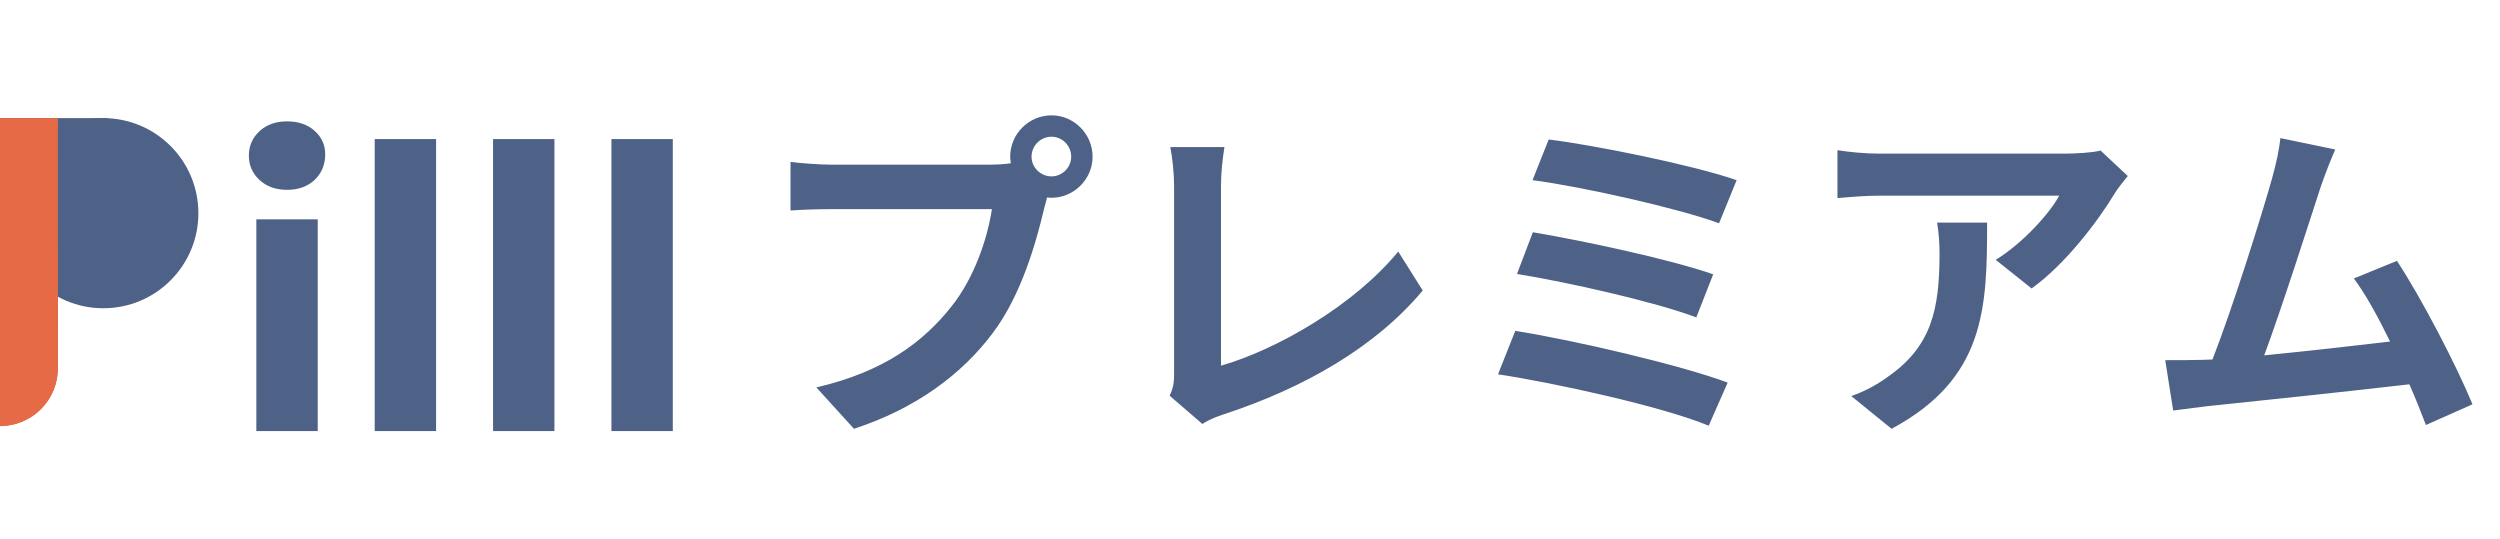
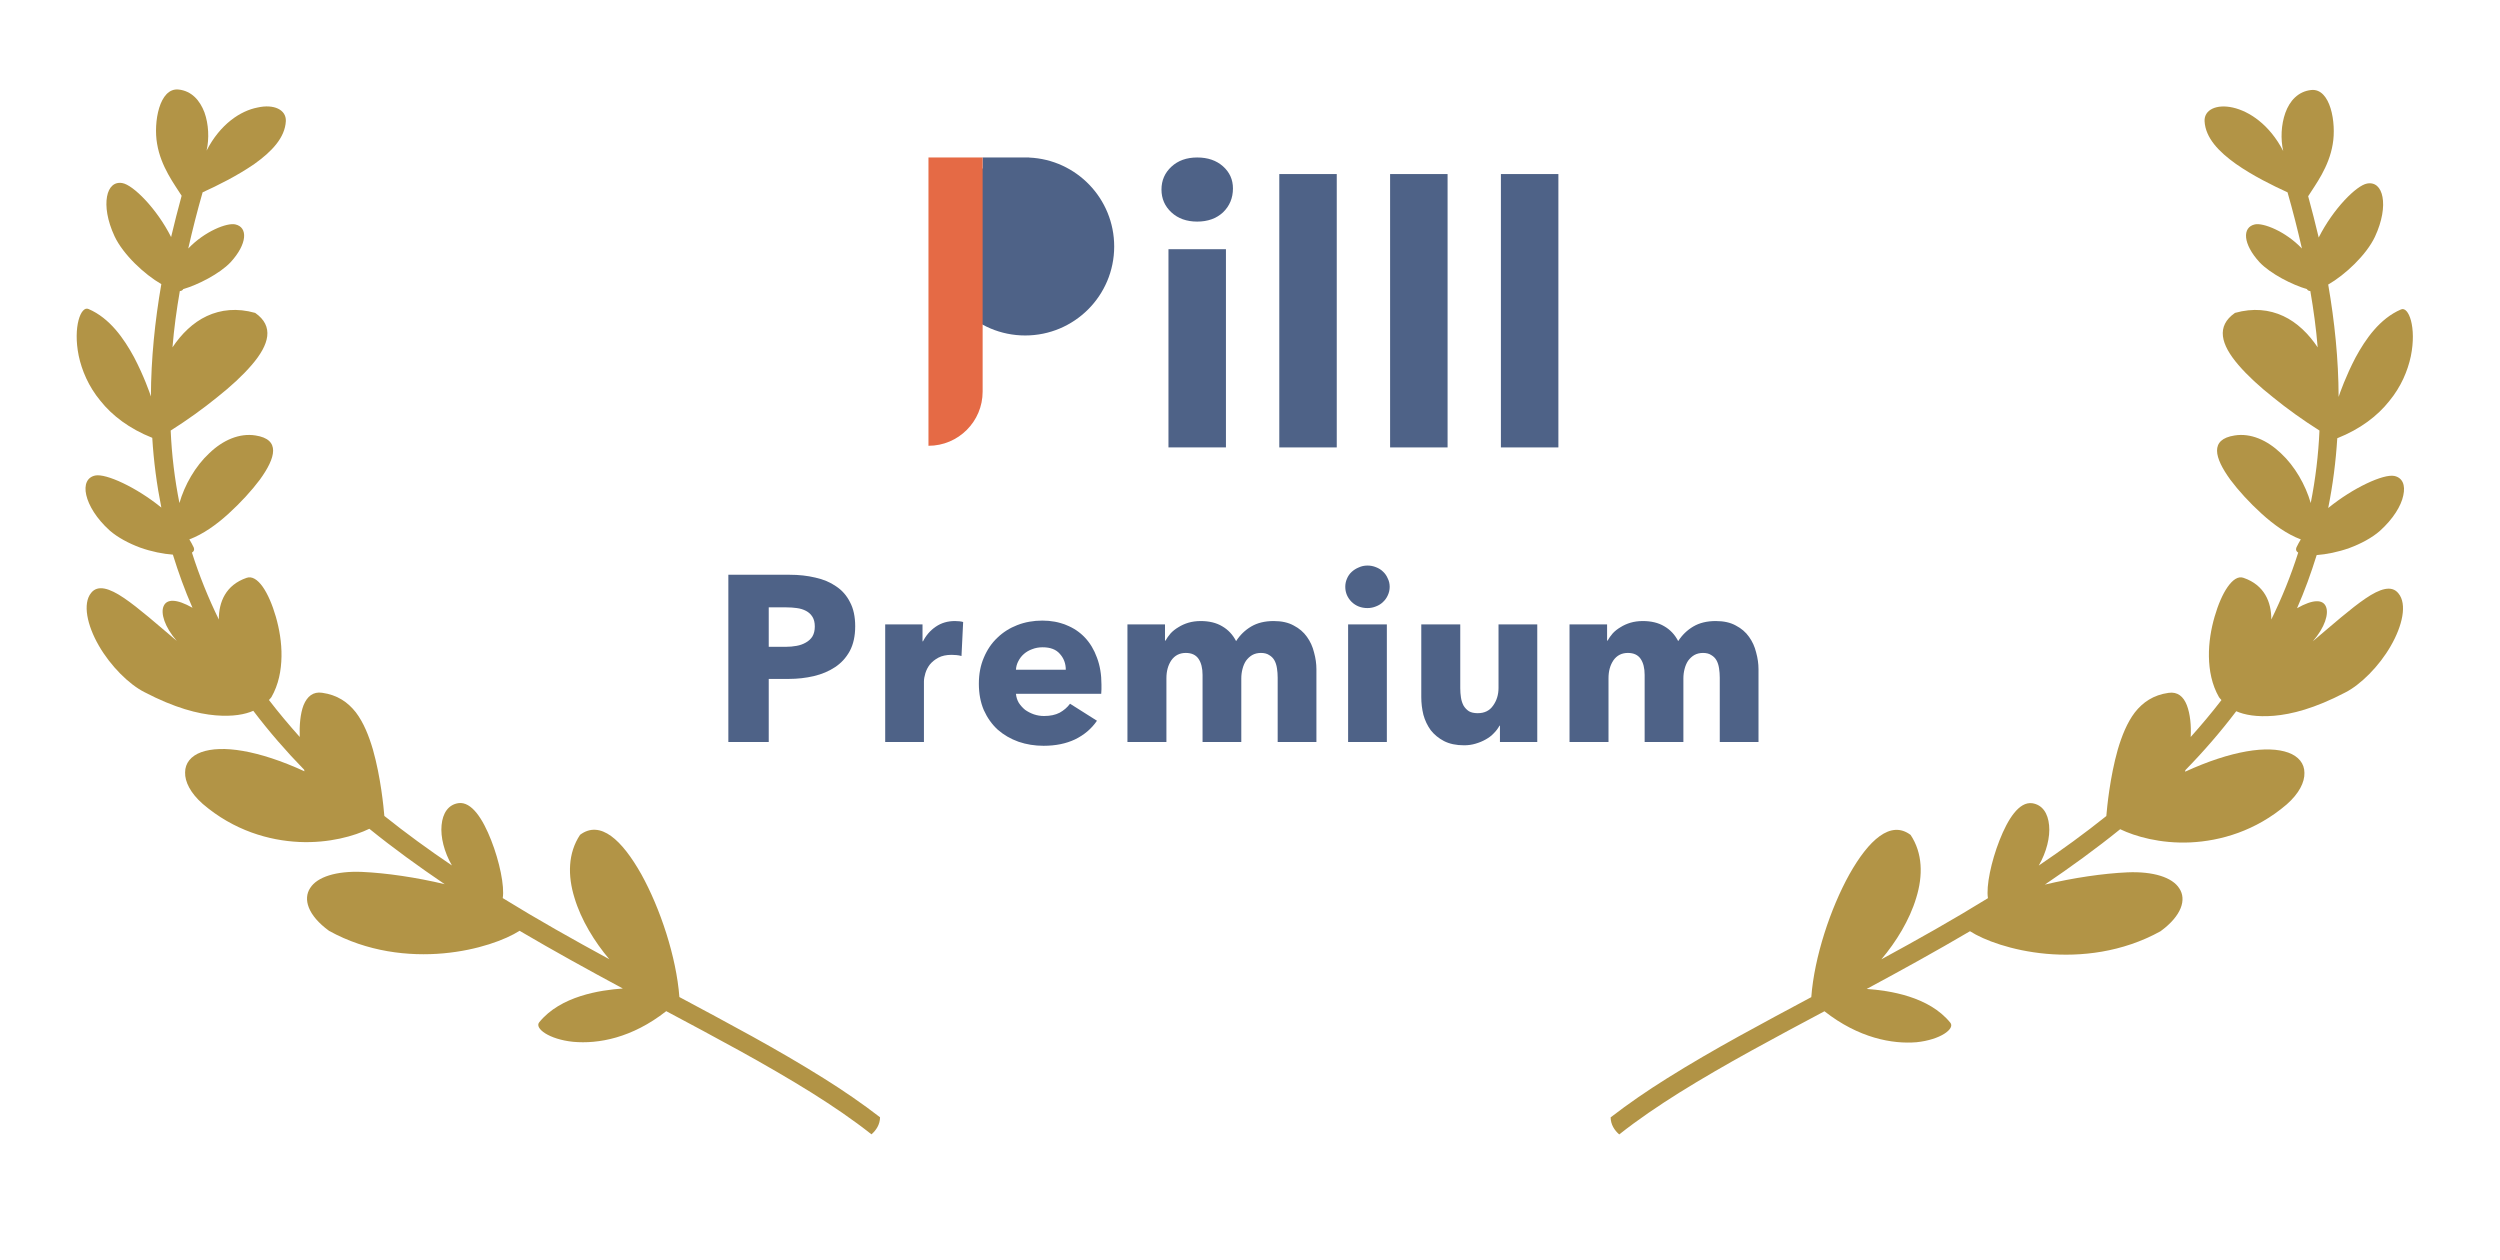
- <svg xmlns="http://www.w3.org/2000/svg" width="116" height="25" viewBox="0 0 116 25" fill="none">
-   <circle cx="4.794" cy="9.892" r="4.411" fill="#4E6287" />
-   <rect x="2.685" y="5.481" width="2.301" height="2.301" fill="#4E6287" />
-   <path d="M0 5.482H2.685V17.085C2.685 18.568 1.483 19.77 0 19.77V5.482Z" fill="url(#paint0_linear)" />
-   <path d="M0 5.482H2.685V17.085C2.685 18.568 1.483 19.77 0 19.77V5.482Z" fill="#E56A45" />
-   <path d="M11.894 10.177H14.743V20H11.894V10.177ZM13.319 8.808C12.795 8.808 12.369 8.655 12.04 8.351C11.712 8.047 11.547 7.669 11.547 7.219C11.547 6.769 11.712 6.391 12.04 6.087C12.369 5.783 12.795 5.631 13.319 5.631C13.842 5.631 14.268 5.777 14.597 6.069C14.925 6.361 15.09 6.726 15.09 7.164C15.09 7.639 14.925 8.035 14.597 8.351C14.268 8.655 13.842 8.808 13.319 8.808ZM17.386 6.452H20.235V20H17.386V6.452ZM22.878 6.452H25.726V20H22.878V6.452ZM28.37 6.452H31.218V20H28.37V6.452Z" fill="#4E6287" />
-   <path d="M47.864 7.272C47.864 6.76 48.28 6.344 48.792 6.344C49.288 6.344 49.704 6.76 49.704 7.272C49.704 7.768 49.288 8.184 48.792 8.184C48.28 8.184 47.864 7.768 47.864 7.272ZM46.872 7.272C46.872 7.384 46.888 7.48 46.904 7.576C46.568 7.624 46.216 7.64 45.992 7.64H38.584C38.056 7.64 37.144 7.576 36.68 7.512V9.768C37.08 9.736 37.848 9.704 38.584 9.704H46.024C45.816 11.08 45.208 12.888 44.152 14.216C42.856 15.848 41.048 17.24 37.88 17.976L39.624 19.896C42.472 18.968 44.616 17.384 46.056 15.464C47.4 13.688 48.088 11.208 48.456 9.64C48.504 9.496 48.536 9.336 48.584 9.16C48.648 9.176 48.728 9.176 48.792 9.176C49.832 9.176 50.696 8.312 50.696 7.272C50.696 6.216 49.832 5.352 48.792 5.352C47.736 5.352 46.872 6.216 46.872 7.272ZM54.27 18.36L55.79 19.672C56.158 19.432 56.51 19.32 56.734 19.24C60.51 18.008 63.822 16.104 66.014 13.48L64.878 11.672C62.83 14.168 59.262 16.216 56.654 16.968V8.648C56.654 8.024 56.718 7.448 56.814 6.824H54.302C54.398 7.288 54.478 8.04 54.478 8.648V17.32C54.478 17.688 54.462 17.96 54.27 18.36ZM71.86 6.472L71.108 8.36C73.364 8.648 77.908 9.672 79.764 10.36L80.58 8.36C78.564 7.656 73.956 6.728 71.86 6.472ZM71.124 10.776L70.388 12.712C72.772 13.096 76.868 14.024 78.708 14.728L79.492 12.728C77.476 12.024 73.412 11.16 71.124 10.776ZM70.308 15.352L69.508 17.368C72.068 17.752 77.124 18.856 79.284 19.752L80.164 17.752C77.972 16.936 73.044 15.784 70.308 15.352ZM98.73 8.168L97.466 6.984C97.162 7.08 96.282 7.128 95.834 7.128H87.21C86.538 7.128 85.866 7.064 85.258 6.968V9.192C86.01 9.128 86.538 9.08 87.21 9.08H95.546C95.13 9.864 93.882 11.272 92.602 12.056L94.266 13.384C95.834 12.264 97.354 10.248 98.106 9C98.25 8.76 98.554 8.376 98.73 8.168ZM92.202 10.328H89.882C89.962 10.84 89.994 11.272 89.994 11.768C89.994 14.392 89.61 16.088 87.578 17.496C86.986 17.928 86.41 18.2 85.898 18.376L87.77 19.896C92.122 17.56 92.202 14.296 92.202 10.328ZM108.355 6.936L105.811 6.408C105.747 6.952 105.651 7.448 105.427 8.264C104.963 9.928 103.587 14.312 102.659 16.68C102.515 16.68 102.355 16.696 102.227 16.696C101.699 16.712 101.011 16.712 100.467 16.712L100.835 19.048C101.347 18.984 101.939 18.904 102.339 18.856C104.355 18.648 109.203 18.136 111.795 17.832C112.099 18.52 112.355 19.176 112.563 19.72L114.723 18.76C113.987 16.968 112.355 13.832 111.219 12.104L109.219 12.92C109.747 13.624 110.339 14.696 110.899 15.848C109.283 16.04 107.011 16.296 105.059 16.488C105.859 14.344 107.155 10.28 107.667 8.712C107.907 8.008 108.147 7.416 108.355 6.936Z" fill="#4E6287" />
-   <defs>
-     <linearGradient id="paint0_linear" x1="1.342" y1="5.482" x2="1.342" y2="19.77" gradientUnits="userSpaceOnUse">
-       <stop stop-color="#4E6287" />
-       <stop offset="1" stop-color="#E56A45" />
-     </linearGradient>
-   </defs>
+ <svg xmlns="http://www.w3.org/2000/svg" width="127" height="64" viewBox="0 0 127 64" fill="none">
+   <path d="M33.845 51.367C36.341 52.699 38.851 54.028 41.238 55.515C42.287 56.175 43.313 56.866 44.27 57.624C44.507 57.419 44.703 57.126 44.706 56.757C43.786 56.047 42.835 55.397 41.849 54.78C39.459 53.28 36.981 51.973 34.513 50.65C34.358 48.606 33.541 46.147 32.577 44.409C31.599 42.673 30.498 41.641 29.468 42.408C28.85 43.335 28.834 44.483 29.183 45.607C29.518 46.733 30.209 47.852 30.953 48.729C29.118 47.731 27.308 46.714 25.539 45.623C25.638 45.019 25.374 43.757 24.953 42.687C24.529 41.603 23.959 40.709 23.29 40.799C22.769 40.878 22.489 41.309 22.432 41.918C22.373 42.515 22.563 43.285 22.957 43.965C21.774 43.165 20.627 42.332 19.525 41.45C19.488 41.006 19.342 39.478 18.944 38.077C18.739 37.377 18.469 36.702 18.076 36.186C17.67 35.671 17.139 35.301 16.366 35.193C15.902 35.124 15.604 35.381 15.421 35.822C15.252 36.261 15.206 36.855 15.226 37.438C14.68 36.825 14.16 36.208 13.662 35.56C13.708 35.511 13.754 35.462 13.787 35.416C14.154 34.778 14.288 34.06 14.3 33.349C14.312 32.638 14.188 31.938 14.012 31.328C13.836 30.719 13.603 30.174 13.347 29.81C13.091 29.447 12.796 29.253 12.526 29.355C11.466 29.719 11.112 30.586 11.117 31.471C10.582 30.379 10.12 29.234 9.751 28.073C9.85 28.015 9.889 27.926 9.842 27.812C9.776 27.673 9.695 27.524 9.618 27.401C10.313 27.142 10.995 26.654 11.609 26.096C12.223 25.538 12.786 24.921 13.197 24.372C14.013 23.247 14.26 22.317 12.978 22.121C12.16 21.992 11.32 22.358 10.629 23.026C9.922 23.682 9.378 24.636 9.115 25.555C8.874 24.343 8.723 23.103 8.671 21.872C9.51 21.342 10.312 20.765 11.02 20.19C11.73 19.629 12.331 19.073 12.786 18.543C13.685 17.499 13.932 16.569 12.963 15.895C12.04 15.635 11.22 15.726 10.51 16.055C9.801 16.385 9.217 16.964 8.762 17.645C8.84 16.69 8.972 15.727 9.135 14.785C9.217 14.784 9.279 14.746 9.309 14.686C10.04 14.475 11.16 13.91 11.714 13.322C12.565 12.395 12.607 11.542 11.951 11.399C11.537 11.308 10.407 11.739 9.563 12.624C9.779 11.673 10.021 10.717 10.293 9.77C11.029 9.436 12.063 8.926 12.93 8.324C13.795 7.708 14.479 7.001 14.521 6.149C14.543 5.573 13.914 5.274 13.084 5.462C12.222 5.627 11.189 6.3 10.495 7.649C10.634 7.039 10.601 6.308 10.385 5.706C10.156 5.106 9.741 4.62 9.071 4.548C8.093 4.447 7.789 6.218 7.98 7.302C8.172 8.468 8.865 9.367 9.227 9.944C9.035 10.646 8.857 11.345 8.692 12.042C7.954 10.578 6.759 9.398 6.221 9.302C5.81 9.225 5.528 9.492 5.437 9.986C5.346 10.479 5.445 11.197 5.82 12.003C6.259 12.934 7.341 13.943 8.195 14.433C7.869 16.316 7.673 18.232 7.666 20.141C7.605 19.947 7.303 19.087 6.806 18.139C6.299 17.206 5.58 16.161 4.498 15.698C4.11 15.521 3.698 16.602 3.999 18.076C4.156 18.811 4.491 19.624 5.101 20.361C5.7 21.114 6.571 21.779 7.735 22.241C7.807 23.428 7.962 24.613 8.196 25.785C6.915 24.743 5.38 24.046 4.838 24.156C4.428 24.242 4.26 24.612 4.382 25.149C4.502 25.673 4.894 26.34 5.578 26.955C5.983 27.306 6.542 27.603 7.114 27.816C7.7 28.026 8.295 28.139 8.782 28.176C9.067 29.093 9.389 29.99 9.779 30.875C8.956 30.407 8.466 30.425 8.311 30.794C8.154 31.148 8.36 31.848 8.978 32.556C7.964 31.7 7.054 30.892 6.306 30.384C5.558 29.875 4.964 29.694 4.628 30.121C4.189 30.662 4.425 31.765 5.017 32.792C5.612 33.832 6.558 34.769 7.34 35.162C8.881 35.967 10.057 36.264 10.947 36.339C11.838 36.413 12.447 36.292 12.867 36.109C13.671 37.167 14.531 38.16 15.451 39.102L15.465 39.181C14.287 38.639 13.241 38.306 12.35 38.149C11.459 37.993 10.738 38.025 10.222 38.211C9.707 38.397 9.401 38.765 9.403 39.241C9.389 39.707 9.669 40.285 10.302 40.841C11.885 42.197 13.673 42.7 15.194 42.772C16.728 42.842 18.005 42.467 18.763 42.102C19.994 43.098 21.282 44.029 22.59 44.916C21.145 44.571 19.625 44.348 18.395 44.293C17.083 44.238 16.11 44.546 15.757 45.112C15.389 45.668 15.631 46.497 16.716 47.287C18.66 48.362 20.771 48.589 22.524 48.43C24.279 48.271 25.692 47.735 26.394 47.284C28.122 48.301 29.884 49.272 31.64 50.216C30.489 50.296 28.472 50.597 27.392 51.933C27.143 52.236 27.887 52.799 29.116 52.924C30.384 53.041 32.099 52.738 33.845 51.367Z" fill="#B29446" />
+   <path d="M92.682 51.372C90.185 52.704 87.675 54.033 85.288 55.52C84.24 56.18 83.213 56.871 82.257 57.629C82.019 57.424 81.824 57.13 81.82 56.762C82.741 56.052 83.691 55.402 84.677 54.785C87.067 53.285 89.546 51.978 92.013 50.655C92.168 48.611 92.985 46.152 93.95 44.414C94.928 42.678 96.041 41.648 97.058 42.413C97.676 43.34 97.693 44.488 97.344 45.612C97.008 46.738 96.317 47.857 95.573 48.734C97.408 47.736 99.219 46.719 100.988 45.627C100.888 45.024 101.152 43.762 101.574 42.692C101.998 41.608 102.567 40.714 103.236 40.804C103.757 40.883 104.037 41.313 104.094 41.923C104.154 42.52 103.963 43.29 103.569 43.97C104.752 43.17 105.9 42.337 107.001 41.455C107.038 41.011 107.184 39.483 107.582 38.082C107.788 37.382 108.057 36.707 108.45 36.191C108.856 35.676 109.387 35.306 110.161 35.197C110.625 35.129 110.922 35.386 111.092 35.825C111.261 36.264 111.32 36.86 111.287 37.44C111.833 36.828 112.353 36.211 112.851 35.563C112.805 35.514 112.759 35.465 112.726 35.418C112.359 34.781 112.225 34.062 112.213 33.352C112.201 32.641 112.325 31.94 112.501 31.331C112.677 30.721 112.91 30.176 113.166 29.813C113.422 29.449 113.704 29.253 113.973 29.355C115.033 29.719 115.388 30.586 115.382 31.471C115.918 30.38 116.38 29.235 116.749 28.073C116.65 28.015 116.611 27.926 116.658 27.812C116.724 27.673 116.805 27.524 116.881 27.401C116.187 27.143 115.505 26.654 114.891 26.096C114.276 25.538 113.713 24.921 113.303 24.372C112.487 23.247 112.24 22.317 113.522 22.121C114.34 21.992 115.166 22.356 115.871 23.026C116.578 23.682 117.122 24.636 117.385 25.555C117.626 24.344 117.776 23.103 117.829 21.872C116.99 21.342 116.187 20.765 115.48 20.19C114.77 19.629 114.169 19.073 113.714 18.543C112.815 17.499 112.568 16.57 113.537 15.895C114.46 15.636 115.28 15.726 115.99 16.055C116.699 16.385 117.282 16.965 117.738 17.645C117.66 16.691 117.528 15.727 117.365 14.785C117.283 14.784 117.221 14.746 117.191 14.686C116.46 14.476 115.34 13.91 114.785 13.322C113.934 12.395 113.893 11.543 114.549 11.399C114.962 11.309 116.093 11.74 116.937 12.624C116.721 11.673 116.478 10.717 116.207 9.77C115.471 9.436 114.436 8.926 113.583 8.326C112.718 7.71 112.034 7.004 111.992 6.151C111.97 5.575 112.599 5.277 113.429 5.464C114.26 5.652 115.293 6.324 115.987 7.673C115.848 7.063 115.881 6.333 116.097 5.73C116.313 5.128 116.74 4.644 117.411 4.572C118.388 4.472 118.693 6.243 118.502 7.326C118.31 8.492 117.617 9.392 117.255 9.968C117.446 10.67 117.625 11.369 117.79 12.066C118.528 10.602 119.709 9.42 120.247 9.324C120.658 9.247 120.94 9.514 121.031 10.008C121.123 10.501 121.023 11.219 120.648 12.025C120.21 12.956 119.127 13.965 118.273 14.455C118.599 16.338 118.796 18.254 118.802 20.163C118.864 19.969 119.166 19.109 119.662 18.161C120.169 17.228 120.888 16.183 121.971 15.72C122.358 15.543 122.771 16.624 122.47 18.097C122.313 18.833 121.978 19.646 121.368 20.383C120.769 21.136 119.898 21.8 118.733 22.263C118.661 23.45 118.507 24.635 118.273 25.807C119.553 24.765 121.088 24.068 121.631 24.178C122.041 24.264 122.208 24.634 122.086 25.171C121.98 25.697 121.575 26.362 120.89 26.977C120.486 27.328 119.926 27.625 119.354 27.837C118.769 28.048 118.173 28.161 117.687 28.198C117.402 29.115 117.079 30.012 116.69 30.897C117.513 30.429 118.003 30.448 118.157 30.815C118.314 31.17 118.109 31.87 117.49 32.578C118.505 31.722 119.415 30.915 120.163 30.406C120.91 29.897 121.504 29.716 121.84 30.143C122.293 30.686 122.044 31.787 121.451 32.814C120.857 33.853 119.91 34.791 119.128 35.184C117.588 35.989 116.411 36.286 115.521 36.361C114.63 36.435 114.021 36.314 113.601 36.131C112.798 37.189 111.937 38.182 111.017 39.123L111.003 39.203C112.182 38.661 113.228 38.328 114.119 38.171C115.01 38.015 115.731 38.047 116.246 38.233C116.762 38.419 117.067 38.787 117.065 39.263C117.079 39.729 116.799 40.307 116.166 40.863C114.584 42.219 112.796 42.721 111.275 42.794C109.741 42.864 108.464 42.489 107.705 42.124C106.474 43.12 105.186 44.051 103.878 44.938C105.324 44.593 106.843 44.37 108.073 44.315C109.385 44.26 110.359 44.568 110.711 45.134C111.08 45.69 110.837 46.519 109.752 47.309C107.808 48.384 105.698 48.611 103.944 48.452C102.19 48.292 100.776 47.757 100.075 47.306C98.346 48.323 96.585 49.294 94.828 50.238C95.979 50.318 97.996 50.619 99.077 51.955C99.325 52.257 98.581 52.821 97.353 52.946C96.143 53.045 94.428 52.743 92.682 51.372Z" fill="#B29446" />
+   <path fill-rule="evenodd" clip-rule="evenodd" d="M52.08 17.042C54.577 17.042 56.601 15.018 56.601 12.521C56.601 10.09 54.683 8.107 52.277 8.004V8H52.08H49.918V8.55C48.513 9.316 47.559 10.807 47.559 12.521C47.559 15.018 49.583 17.042 52.08 17.042Z" fill="#4E6287" />
+   <path d="M47.166 8H49.918V19.894C49.918 21.414 48.686 22.646 47.166 22.646V8Z" fill="#E56A45" />
+   <path d="M59.358 12.66H62.278V22.729H59.358V12.66ZM60.818 11.257C60.282 11.257 59.845 11.101 59.508 10.789C59.171 10.477 59.003 10.09 59.003 9.628C59.003 9.167 59.171 8.78 59.508 8.468C59.845 8.156 60.282 8 60.818 8C61.355 8 61.791 8.15 62.128 8.449C62.465 8.749 62.634 9.123 62.634 9.572C62.634 10.059 62.465 10.464 62.128 10.789C61.791 11.101 61.355 11.257 60.818 11.257Z" fill="#4E6287" />
+   <path d="M64.988 8.842H67.907V22.729H64.988V8.842Z" fill="#4E6287" />
+   <path d="M70.617 8.842H73.537V22.729H70.617V8.842Z" fill="#4E6287" />
+   <path d="M76.246 8.842H79.166V22.729H76.246V8.842Z" fill="#4E6287" />
+   <path d="M43.444 31.814C43.444 32.309 43.352 32.73 43.168 33.074C42.984 33.41 42.736 33.681 42.424 33.889C42.112 34.097 41.752 34.249 41.344 34.346C40.936 34.441 40.512 34.489 40.072 34.489H39.052V37.694H37V29.198H40.12C40.584 29.198 41.016 29.245 41.416 29.341C41.824 29.43 42.176 29.578 42.472 29.785C42.776 29.985 43.012 30.253 43.18 30.59C43.356 30.918 43.444 31.326 43.444 31.814ZM41.392 31.826C41.392 31.625 41.352 31.462 41.272 31.334C41.192 31.206 41.084 31.105 40.948 31.034C40.812 30.962 40.656 30.913 40.48 30.89C40.312 30.866 40.136 30.854 39.952 30.854H39.052V32.858H39.916C40.108 32.858 40.292 32.842 40.468 32.809C40.644 32.778 40.8 32.721 40.936 32.642C41.08 32.562 41.192 32.458 41.272 32.33C41.352 32.194 41.392 32.026 41.392 31.826Z" fill="#4E6287" />
+   <path d="M48.844 33.325C48.756 33.301 48.668 33.285 48.58 33.278C48.5 33.27 48.42 33.266 48.34 33.266C48.076 33.266 47.852 33.313 47.668 33.41C47.492 33.505 47.348 33.621 47.236 33.758C47.132 33.894 47.056 34.041 47.008 34.202C46.96 34.361 46.936 34.502 46.936 34.621V37.694H44.968V31.718H46.864V32.581H46.888C47.04 32.278 47.256 32.029 47.536 31.837C47.816 31.645 48.14 31.549 48.508 31.549C48.588 31.549 48.664 31.553 48.736 31.561C48.816 31.57 48.88 31.581 48.928 31.598L48.844 33.325Z" fill="#4E6287" />
+   <path d="M54.142 34.022C54.142 33.709 54.042 33.441 53.842 33.218C53.65 32.993 53.358 32.882 52.966 32.882C52.774 32.882 52.598 32.913 52.438 32.977C52.278 33.033 52.138 33.114 52.018 33.218C51.898 33.322 51.802 33.446 51.73 33.59C51.658 33.725 51.618 33.87 51.61 34.022H54.142ZM55.954 34.778C55.954 34.858 55.954 34.938 55.954 35.017C55.954 35.097 55.95 35.173 55.942 35.245H51.61C51.626 35.413 51.674 35.566 51.754 35.702C51.842 35.837 51.95 35.958 52.078 36.062C52.214 36.157 52.362 36.233 52.522 36.289C52.69 36.346 52.862 36.373 53.038 36.373C53.35 36.373 53.614 36.318 53.83 36.206C54.046 36.086 54.222 35.934 54.358 35.749L55.726 36.614C55.446 37.022 55.074 37.337 54.61 37.562C54.154 37.778 53.622 37.886 53.014 37.886C52.566 37.886 52.142 37.818 51.742 37.681C51.342 37.538 50.99 37.334 50.686 37.069C50.39 36.797 50.154 36.465 49.978 36.074C49.81 35.681 49.726 35.233 49.726 34.73C49.726 34.242 49.81 33.801 49.978 33.41C50.146 33.01 50.374 32.673 50.662 32.401C50.95 32.121 51.29 31.905 51.682 31.753C52.074 31.602 52.498 31.526 52.954 31.526C53.394 31.526 53.798 31.602 54.166 31.753C54.534 31.898 54.85 32.109 55.114 32.389C55.378 32.669 55.582 33.01 55.726 33.41C55.878 33.809 55.954 34.266 55.954 34.778Z" fill="#4E6287" />
+   <path d="M64.906 37.694V34.429C64.906 34.261 64.894 34.102 64.87 33.95C64.846 33.789 64.802 33.654 64.738 33.541C64.674 33.429 64.586 33.342 64.474 33.278C64.37 33.206 64.23 33.169 64.054 33.169C63.886 33.169 63.738 33.206 63.61 33.278C63.49 33.349 63.386 33.446 63.298 33.566C63.218 33.685 63.158 33.825 63.118 33.986C63.078 34.138 63.058 34.297 63.058 34.465V37.694H61.09V34.285C61.09 33.941 61.022 33.669 60.886 33.469C60.75 33.27 60.534 33.169 60.238 33.169C59.926 33.169 59.682 33.294 59.506 33.541C59.338 33.789 59.254 34.093 59.254 34.453V37.694H57.274V31.718H59.182V32.545H59.206C59.278 32.417 59.366 32.294 59.47 32.173C59.582 32.053 59.714 31.95 59.866 31.861C60.018 31.765 60.186 31.689 60.37 31.634C60.562 31.578 60.77 31.549 60.994 31.549C61.426 31.549 61.79 31.637 62.086 31.814C62.39 31.989 62.626 32.242 62.794 32.569C62.994 32.258 63.25 32.01 63.562 31.826C63.874 31.642 64.254 31.549 64.702 31.549C65.11 31.549 65.45 31.625 65.722 31.777C66.002 31.922 66.226 32.114 66.394 32.353C66.562 32.586 66.682 32.849 66.754 33.145C66.834 33.434 66.874 33.718 66.874 33.998V37.694H64.906Z" fill="#4E6287" />
+   <path d="M70.596 29.809C70.596 29.962 70.564 30.105 70.5 30.241C70.444 30.369 70.364 30.482 70.26 30.578C70.164 30.674 70.044 30.75 69.9 30.805C69.764 30.861 69.62 30.89 69.468 30.89C69.148 30.89 68.88 30.785 68.664 30.578C68.448 30.361 68.34 30.105 68.34 29.809C68.34 29.666 68.368 29.529 68.424 29.401C68.48 29.265 68.56 29.149 68.664 29.053C68.768 28.957 68.888 28.881 69.024 28.826C69.16 28.762 69.308 28.73 69.468 28.73C69.62 28.73 69.764 28.758 69.9 28.814C70.044 28.869 70.164 28.945 70.26 29.041C70.364 29.137 70.444 29.253 70.5 29.39C70.564 29.517 70.596 29.657 70.596 29.809ZM68.484 37.694V31.718H70.452V37.694H68.484Z" fill="#4E6287" />
+   <path d="M76.197 37.694V36.865H76.173C76.101 37.002 76.005 37.13 75.885 37.249C75.773 37.37 75.637 37.474 75.477 37.562C75.325 37.65 75.153 37.721 74.961 37.778C74.777 37.834 74.581 37.861 74.373 37.861C73.973 37.861 73.633 37.789 73.353 37.645C73.081 37.502 72.857 37.318 72.681 37.093C72.513 36.861 72.389 36.602 72.309 36.313C72.237 36.017 72.201 35.718 72.201 35.413V31.718H74.181V34.958C74.181 35.126 74.193 35.285 74.217 35.438C74.241 35.59 74.285 35.725 74.349 35.846C74.421 35.965 74.513 36.062 74.625 36.133C74.737 36.197 74.885 36.23 75.069 36.23C75.413 36.23 75.673 36.102 75.849 35.846C76.033 35.59 76.125 35.289 76.125 34.946V31.718H78.093V37.694H76.197Z" fill="#4E6287" />
+   <path d="M87.364 37.694V34.429C87.364 34.261 87.352 34.102 87.328 33.95C87.304 33.789 87.26 33.654 87.196 33.541C87.132 33.429 87.044 33.342 86.932 33.278C86.828 33.206 86.688 33.169 86.512 33.169C86.344 33.169 86.196 33.206 86.068 33.278C85.948 33.349 85.844 33.446 85.756 33.566C85.676 33.685 85.616 33.825 85.576 33.986C85.536 34.138 85.516 34.297 85.516 34.465V37.694H83.548V34.285C83.548 33.941 83.48 33.669 83.344 33.469C83.208 33.27 82.992 33.169 82.696 33.169C82.384 33.169 82.14 33.294 81.964 33.541C81.796 33.789 81.712 34.093 81.712 34.453V37.694H79.732V31.718H81.64V32.545H81.664C81.736 32.417 81.824 32.294 81.928 32.173C82.04 32.053 82.172 31.95 82.324 31.861C82.476 31.765 82.644 31.689 82.828 31.634C83.02 31.578 83.228 31.549 83.452 31.549C83.884 31.549 84.248 31.637 84.544 31.814C84.848 31.989 85.084 32.242 85.252 32.569C85.452 32.258 85.708 32.01 86.02 31.826C86.332 31.642 86.712 31.549 87.16 31.549C87.568 31.549 87.908 31.625 88.18 31.777C88.46 31.922 88.684 32.114 88.852 32.353C89.02 32.586 89.14 32.849 89.212 33.145C89.292 33.434 89.332 33.718 89.332 33.998V37.694H87.364Z" fill="#4E6287" />
</svg>
